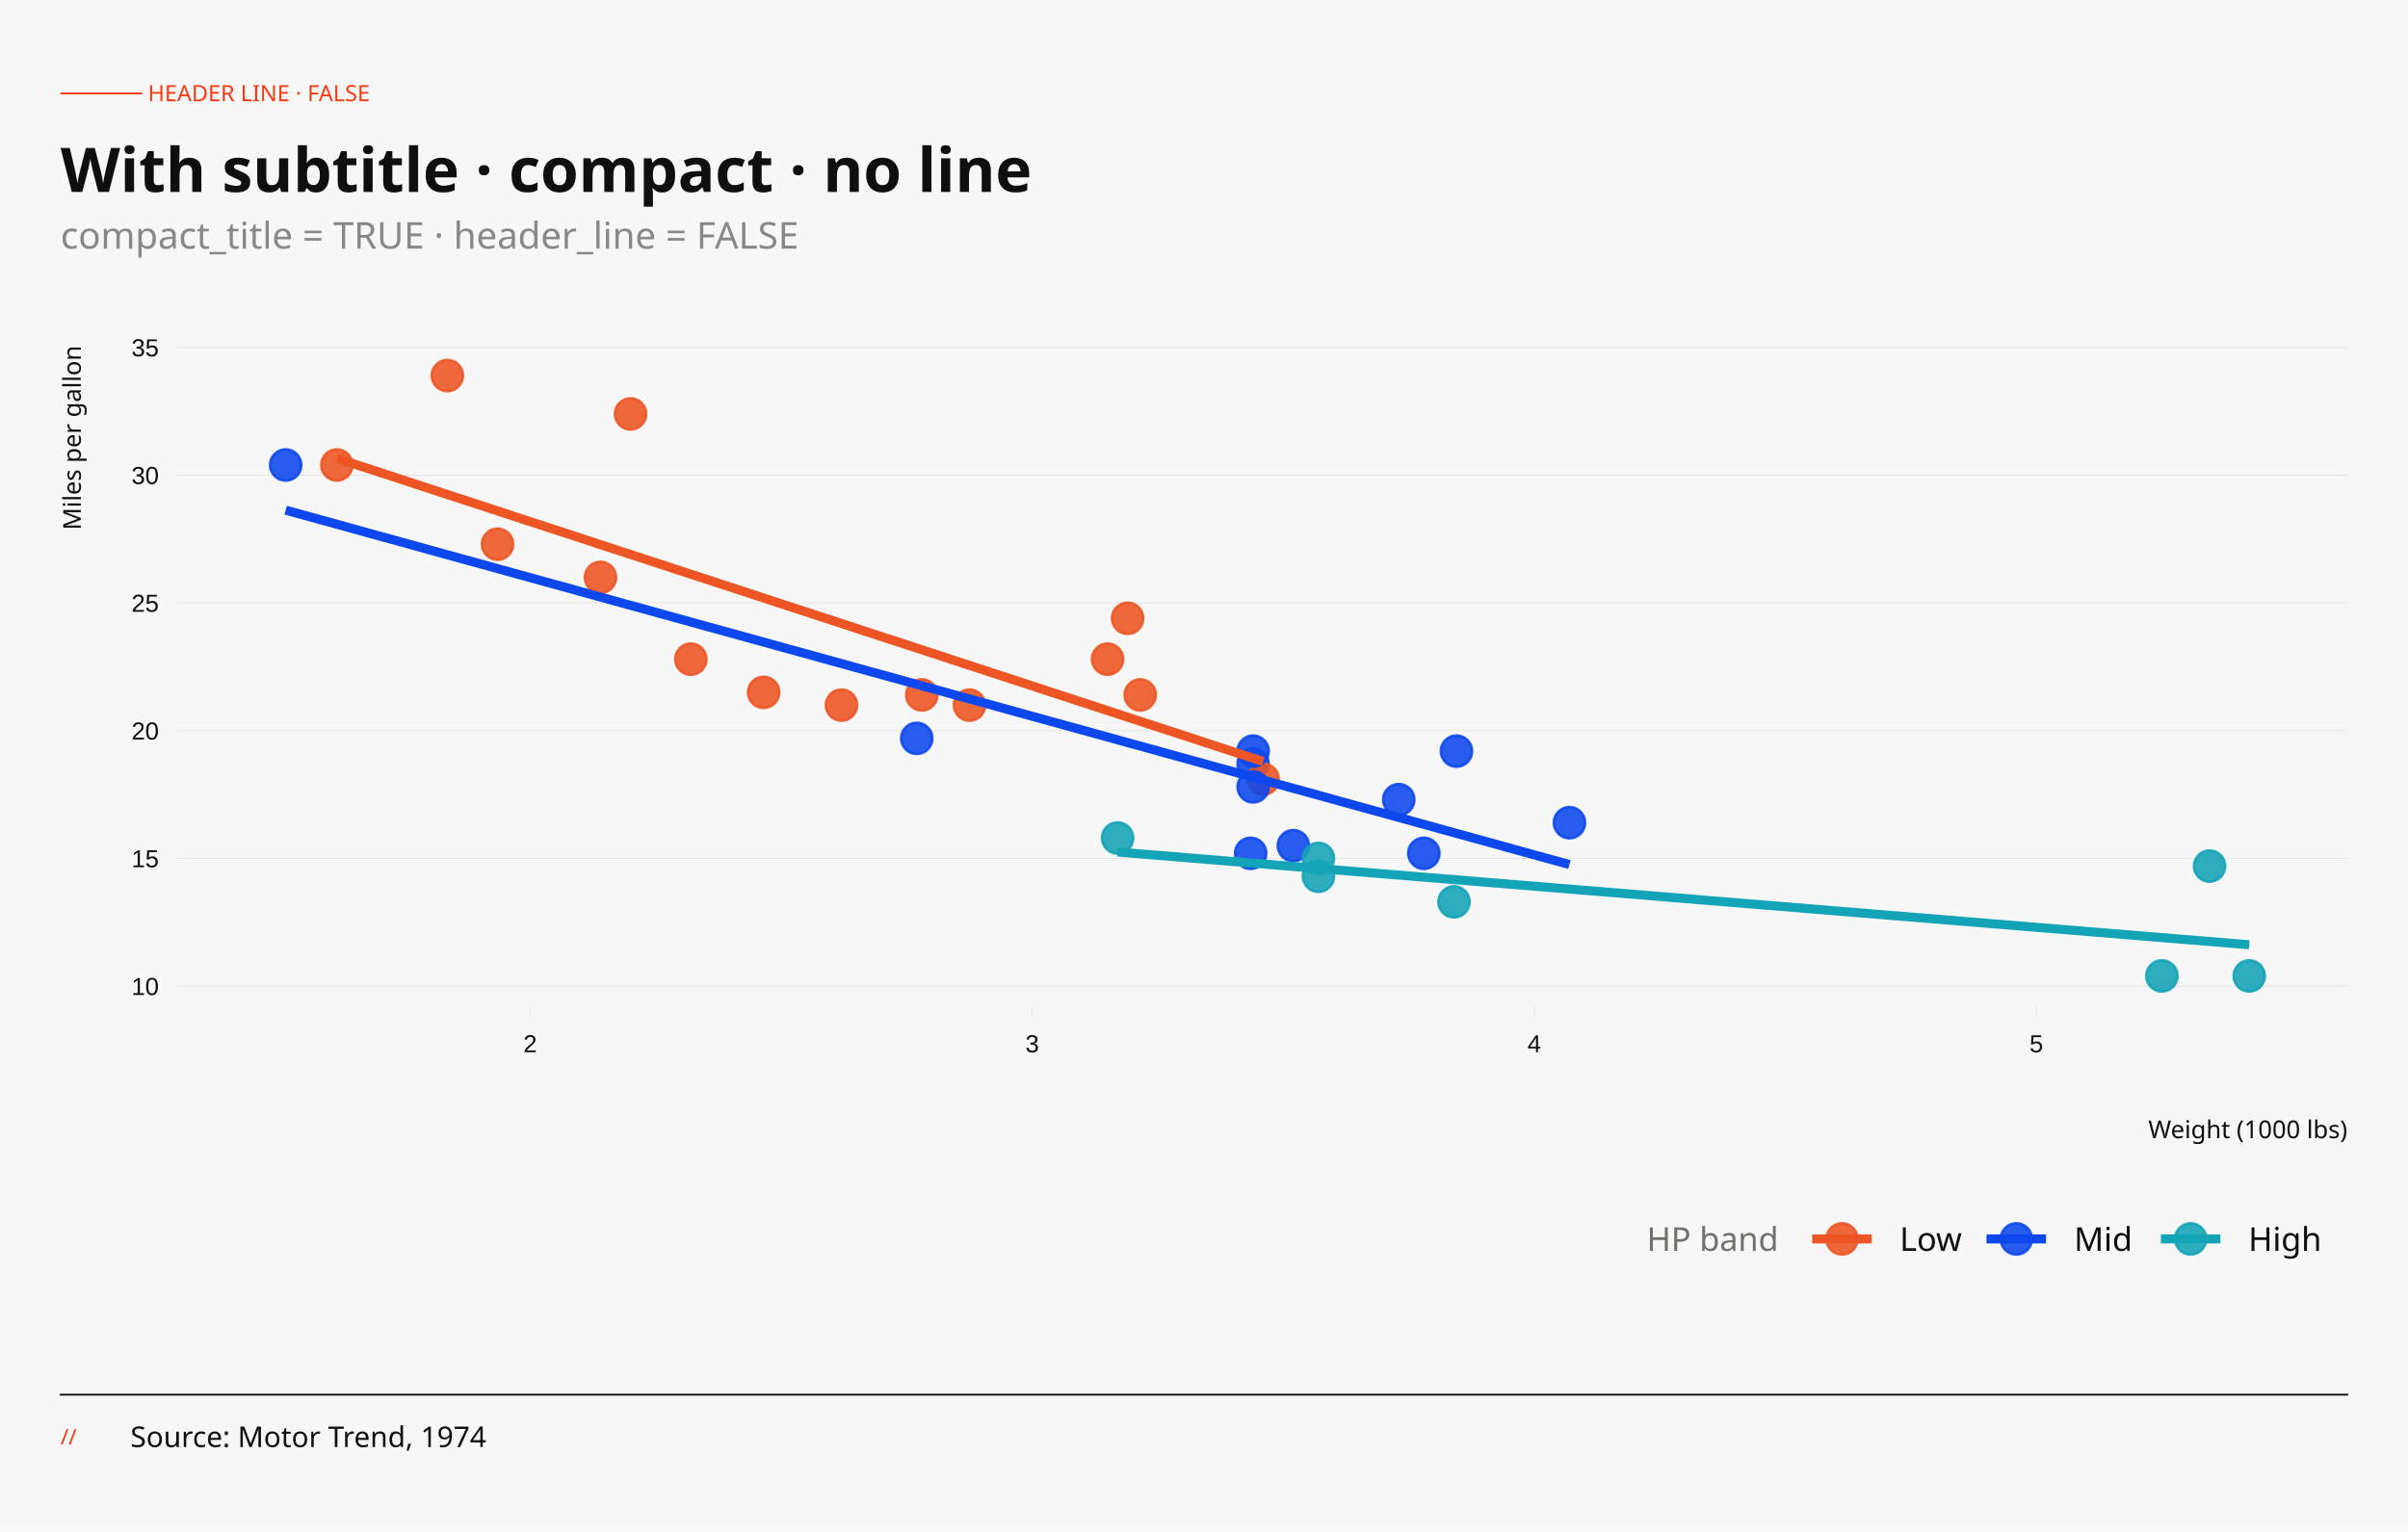
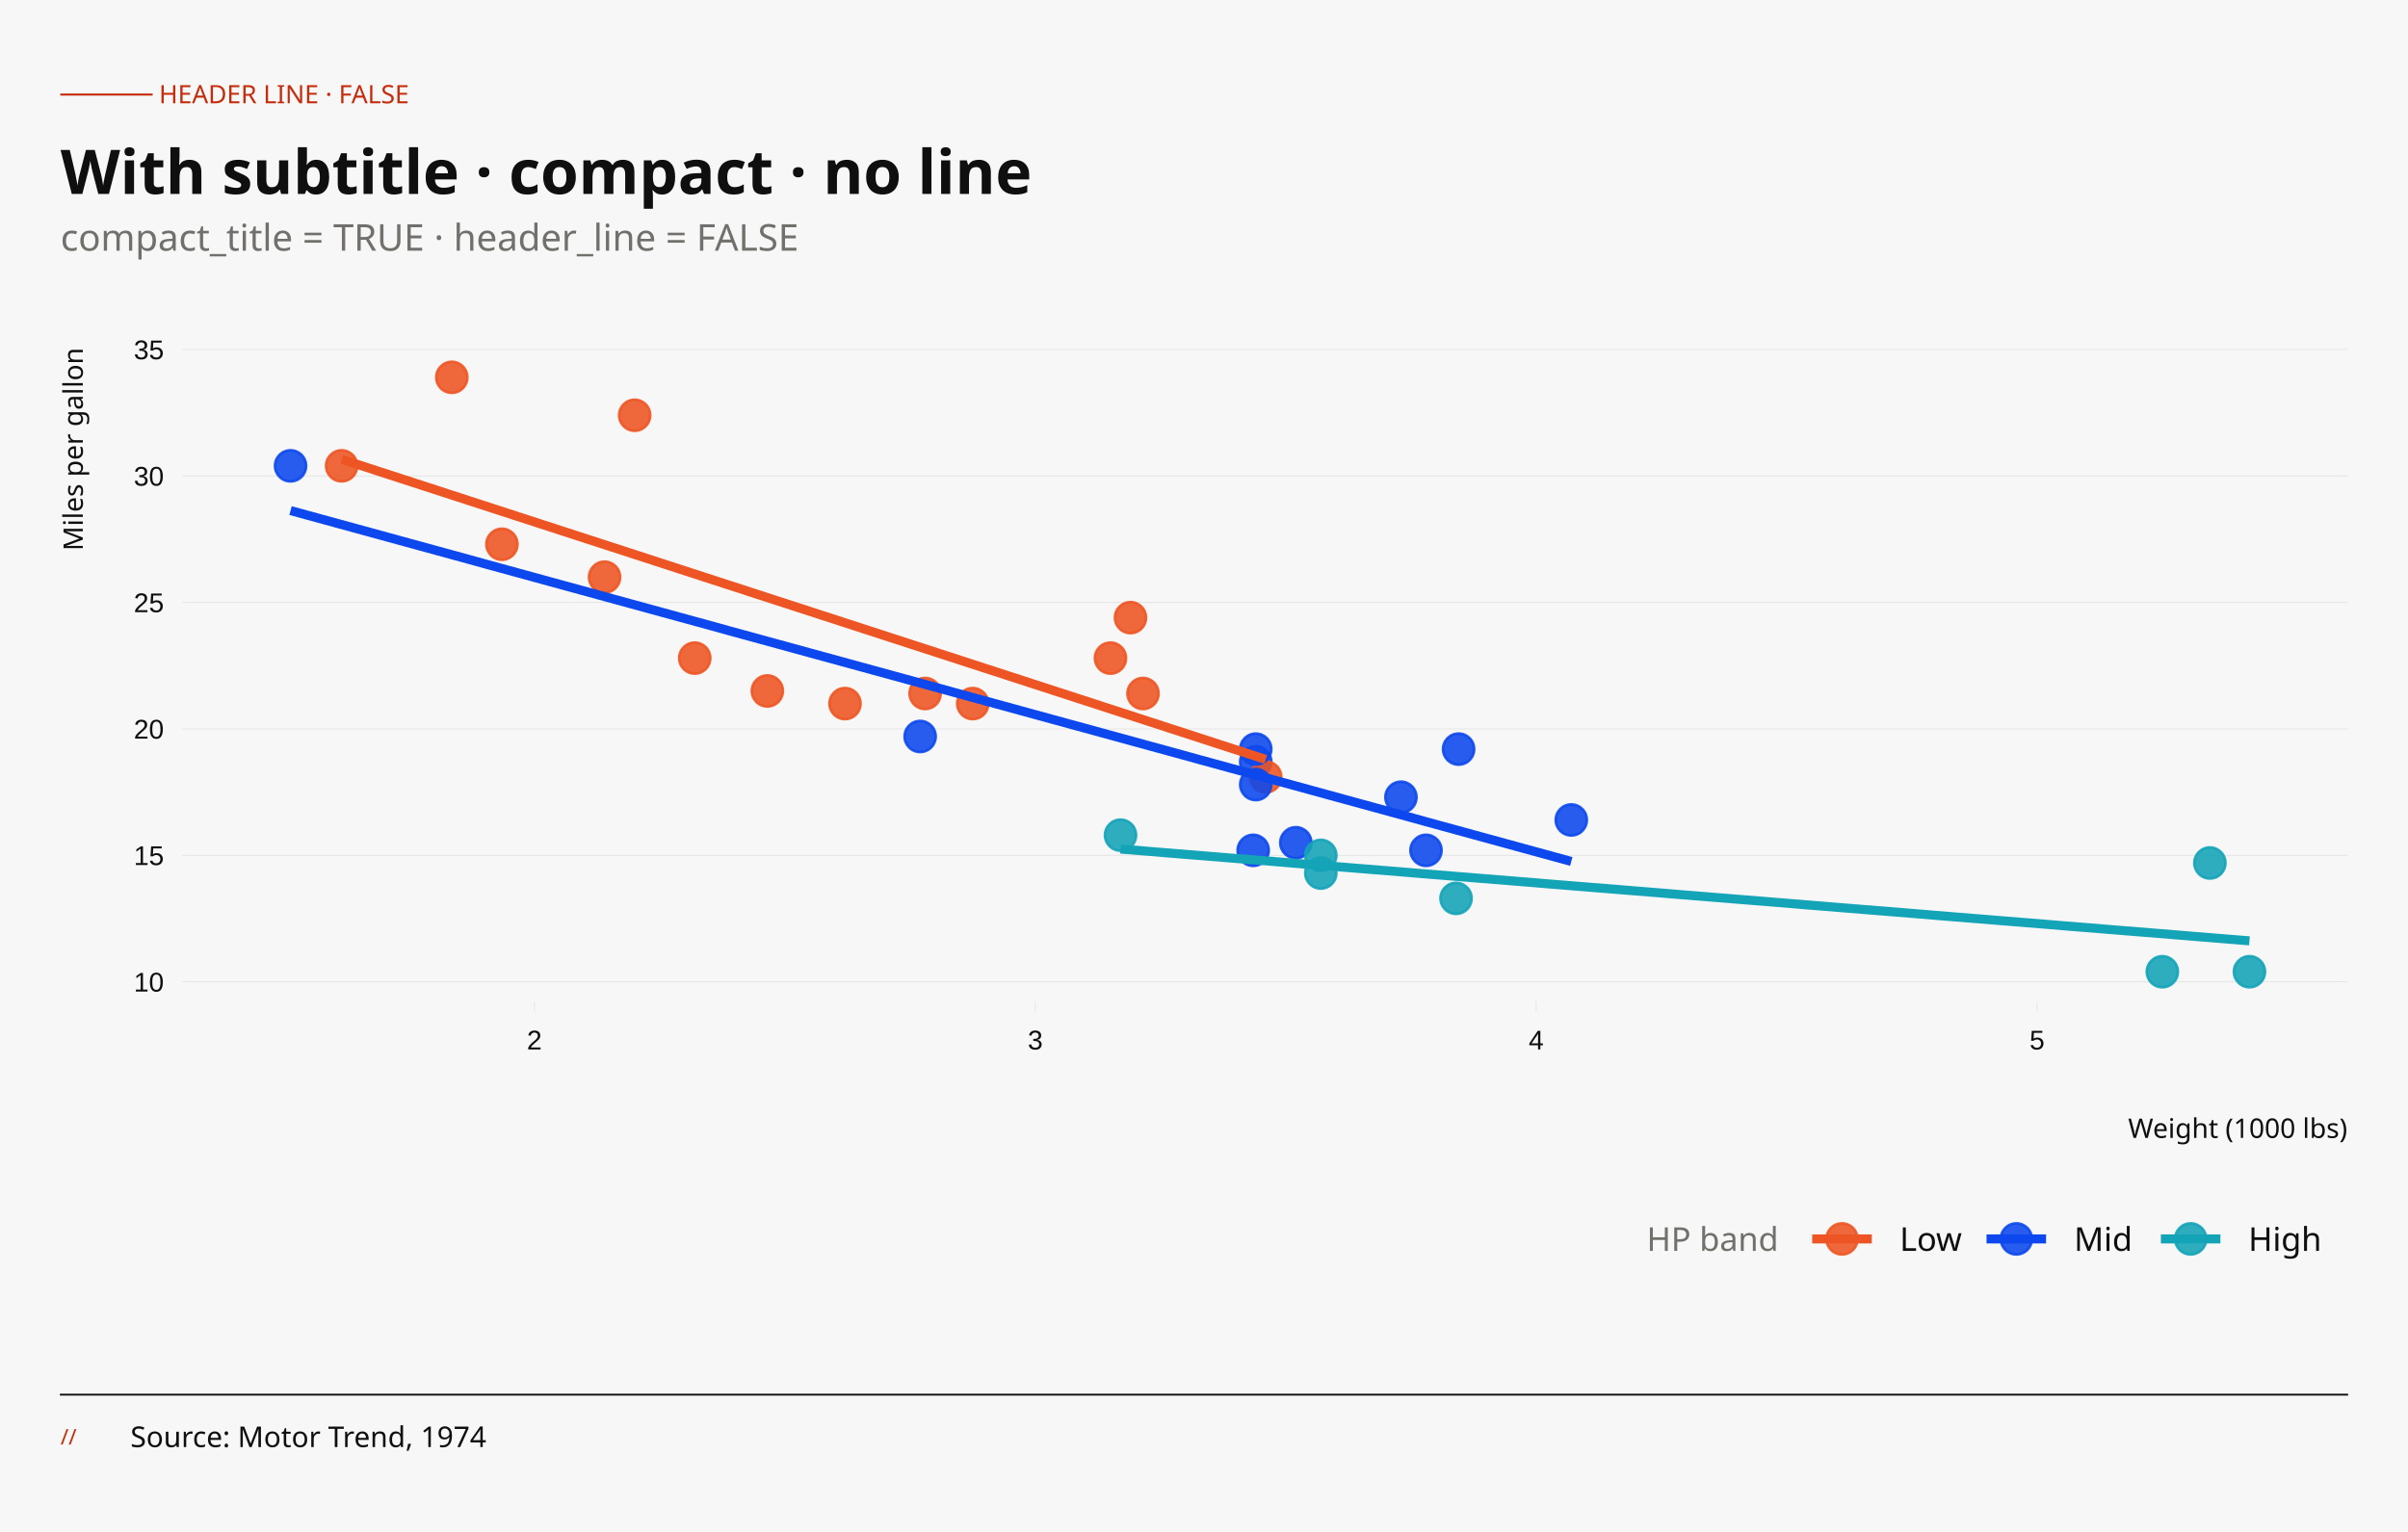
<svg xmlns="http://www.w3.org/2000/svg" width="396.00pt" height="252.00pt" viewBox="0 0 396.00 252.00">
  <g class="svglite">
    <defs>
      <style type="text/css">
    .svglite line, .svglite polyline, .svglite polygon, .svglite path, .svglite rect, .svglite circle {
      fill: none;
      stroke: #000000;
      stroke-linecap: round;
      stroke-linejoin: round;
      stroke-miterlimit: 10.00;
    }
    .svglite text {
      white-space: pre;
    }
    .svglite g.glyphgroup path {
      fill: inherit;
      stroke: none;
    }
  </style>
    </defs>
    <rect width="100%" height="100%" style="stroke: none; fill: none;" />
    <defs>
      <clipPath id="cpMC4wMHwzOTYuMDB8MC4wMHwyNTIuMDA=">
        <rect x="0.00" y="0.00" width="396.00" height="252.00" />
      </clipPath>
    </defs>
    <g clip-path="url(#cpMC4wMHwzOTYuMDB8MC4wMHwyNTIuMDA=)">
      <rect x="-0" y="0.00" width="396.00" height="252.00" style="stroke-width: 0.65; stroke: none; fill: #F7F7F7;" />
    </g>
    <defs>
-       <clipPath id="cpMzAuODN8Mzg2LjA0fDU2Ljg0fDE2NS40OA==">
-         <rect x="30.83" y="56.84" width="355.20" height="108.64" />
+       <clipPath id="cpMzEuNjd8Mzg2LjA0fDU3LjE4fDE2NC43NA==">
+         <rect x="31.67" y="57.18" width="354.37" height="107.56" />
      </clipPath>
    </defs>
-     <g clip-path="url(#cpMzAuODN8Mzg2LjA0fDU2Ljg0fDE2NS40OA==)">
-       <rect x="30.83" y="56.84" width="355.20" height="108.64" style="stroke-width: 0.65; stroke: none; fill: #F7F7F7;" />
-       <polyline points="30.83,162.22 386.04,162.22 " style="stroke-width: 0.15; stroke: #E4E4E4; stroke-linecap: butt;" />
-       <polyline points="30.83,141.21 386.04,141.21 " style="stroke-width: 0.15; stroke: #E4E4E4; stroke-linecap: butt;" />
-       <polyline points="30.83,120.20 386.04,120.20 " style="stroke-width: 0.15; stroke: #E4E4E4; stroke-linecap: butt;" />
-       <polyline points="30.83,99.18 386.04,99.18 " style="stroke-width: 0.15; stroke: #E4E4E4; stroke-linecap: butt;" />
-       <polyline points="30.83,78.17 386.04,78.17 " style="stroke-width: 0.15; stroke: #E4E4E4; stroke-linecap: butt;" />
-       <polyline points="30.83,57.16 386.04,57.16 " style="stroke-width: 0.15; stroke: #E4E4E4; stroke-linecap: butt;" />
-       <circle cx="138.38" cy="115.99" r="2.56" style="stroke-width: 0.43; stroke: #EE5524; stroke-opacity: 0.88; fill: #EE5524; fill-opacity: 0.88;" />
-       <circle cx="159.43" cy="115.99" r="2.56" style="stroke-width: 0.43; stroke: #EE5524; stroke-opacity: 0.88; fill: #EE5524; fill-opacity: 0.88;" />
-       <circle cx="113.61" cy="108.43" r="2.56" style="stroke-width: 0.43; stroke: #EE5524; stroke-opacity: 0.88; fill: #EE5524; fill-opacity: 0.88;" />
-       <circle cx="187.51" cy="114.31" r="2.56" style="stroke-width: 0.43; stroke: #EE5524; stroke-opacity: 0.88; fill: #EE5524; fill-opacity: 0.88;" />
-       <circle cx="206.08" cy="125.66" r="2.56" style="stroke-width: 0.43; stroke: #0C48ED; stroke-opacity: 0.88; fill: #0C48ED; fill-opacity: 0.88;" />
-       <circle cx="207.73" cy="128.18" r="2.56" style="stroke-width: 0.43; stroke: #EE5524; stroke-opacity: 0.88; fill: #EE5524; fill-opacity: 0.88;" />
-       <circle cx="216.82" cy="144.15" r="2.56" style="stroke-width: 0.43; stroke: #14A4B8; stroke-opacity: 0.88; fill: #14A4B8; fill-opacity: 0.88;" />
-       <circle cx="185.44" cy="101.71" r="2.56" style="stroke-width: 0.43; stroke: #EE5524; stroke-opacity: 0.88; fill: #EE5524; fill-opacity: 0.88;" />
-       <circle cx="182.14" cy="108.43" r="2.56" style="stroke-width: 0.43; stroke: #EE5524; stroke-opacity: 0.88; fill: #EE5524; fill-opacity: 0.88;" />
-       <circle cx="206.08" cy="123.56" r="2.56" style="stroke-width: 0.43; stroke: #0C48ED; stroke-opacity: 0.88; fill: #0C48ED; fill-opacity: 0.88;" />
-       <circle cx="206.08" cy="129.44" r="2.56" style="stroke-width: 0.43; stroke: #0C48ED; stroke-opacity: 0.88; fill: #0C48ED; fill-opacity: 0.88;" />
-       <circle cx="258.10" cy="135.33" r="2.56" style="stroke-width: 0.43; stroke: #0C48ED; stroke-opacity: 0.88; fill: #0C48ED; fill-opacity: 0.88;" />
-       <circle cx="230.03" cy="131.54" r="2.56" style="stroke-width: 0.43; stroke: #0C48ED; stroke-opacity: 0.88; fill: #0C48ED; fill-opacity: 0.88;" />
-       <circle cx="234.15" cy="140.37" r="2.56" style="stroke-width: 0.43; stroke: #0C48ED; stroke-opacity: 0.88; fill: #0C48ED; fill-opacity: 0.88;" />
-       <circle cx="355.53" cy="160.54" r="2.56" style="stroke-width: 0.43; stroke: #14A4B8; stroke-opacity: 0.88; fill: #14A4B8; fill-opacity: 0.88;" />
-       <circle cx="369.89" cy="160.54" r="2.56" style="stroke-width: 0.43; stroke: #14A4B8; stroke-opacity: 0.88; fill: #14A4B8; fill-opacity: 0.88;" />
-       <circle cx="363.37" cy="142.47" r="2.56" style="stroke-width: 0.43; stroke: #14A4B8; stroke-opacity: 0.88; fill: #14A4B8; fill-opacity: 0.88;" />
-       <circle cx="103.70" cy="68.09" r="2.56" style="stroke-width: 0.43; stroke: #EE5524; stroke-opacity: 0.88; fill: #EE5524; fill-opacity: 0.88;" />
-       <circle cx="55.40" cy="76.49" r="2.56" style="stroke-width: 0.43; stroke: #EE5524; stroke-opacity: 0.88; fill: #EE5524; fill-opacity: 0.88;" />
-       <circle cx="73.57" cy="61.78" r="2.56" style="stroke-width: 0.43; stroke: #EE5524; stroke-opacity: 0.88; fill: #EE5524; fill-opacity: 0.88;" />
-       <circle cx="125.58" cy="113.89" r="2.56" style="stroke-width: 0.43; stroke: #EE5524; stroke-opacity: 0.88; fill: #EE5524; fill-opacity: 0.88;" />
-       <circle cx="212.69" cy="139.11" r="2.56" style="stroke-width: 0.43; stroke: #0C48ED; stroke-opacity: 0.88; fill: #0C48ED; fill-opacity: 0.88;" />
-       <circle cx="205.67" cy="140.37" r="2.56" style="stroke-width: 0.43; stroke: #0C48ED; stroke-opacity: 0.88; fill: #0C48ED; fill-opacity: 0.88;" />
-       <circle cx="239.11" cy="148.35" r="2.56" style="stroke-width: 0.43; stroke: #14A4B8; stroke-opacity: 0.88; fill: #14A4B8; fill-opacity: 0.88;" />
-       <circle cx="239.52" cy="123.56" r="2.56" style="stroke-width: 0.43; stroke: #0C48ED; stroke-opacity: 0.88; fill: #0C48ED; fill-opacity: 0.88;" />
-       <circle cx="81.82" cy="89.52" r="2.56" style="stroke-width: 0.43; stroke: #EE5524; stroke-opacity: 0.88; fill: #EE5524; fill-opacity: 0.88;" />
-       <circle cx="98.75" cy="94.98" r="2.56" style="stroke-width: 0.43; stroke: #EE5524; stroke-opacity: 0.88; fill: #EE5524; fill-opacity: 0.88;" />
-       <circle cx="46.98" cy="76.49" r="2.56" style="stroke-width: 0.43; stroke: #0C48ED; stroke-opacity: 0.88; fill: #0C48ED; fill-opacity: 0.88;" />
-       <circle cx="183.79" cy="137.85" r="2.56" style="stroke-width: 0.43; stroke: #14A4B8; stroke-opacity: 0.88; fill: #14A4B8; fill-opacity: 0.88;" />
-       <circle cx="150.76" cy="121.46" r="2.56" style="stroke-width: 0.43; stroke: #0C48ED; stroke-opacity: 0.88; fill: #0C48ED; fill-opacity: 0.88;" />
-       <circle cx="216.82" cy="141.21" r="2.56" style="stroke-width: 0.43; stroke: #14A4B8; stroke-opacity: 0.88; fill: #14A4B8; fill-opacity: 0.88;" />
-       <circle cx="151.59" cy="114.31" r="2.56" style="stroke-width: 0.43; stroke: #EE5524; stroke-opacity: 0.88; fill: #EE5524; fill-opacity: 0.88;" />
-       <polyline points="55.40,75.40 57.33,76.03 59.26,76.66 61.19,77.29 63.11,77.92 65.04,78.55 66.97,79.18 68.90,79.82 70.83,80.45 72.76,81.08 74.68,81.71 76.61,82.34 78.54,82.97 80.47,83.60 82.40,84.24 84.32,84.87 86.25,85.50 88.18,86.13 90.11,86.76 92.04,87.39 93.97,88.02 95.89,88.65 97.82,89.29 99.75,89.92 101.68,90.55 103.61,91.18 105.54,91.81 107.46,92.44 109.39,93.07 111.32,93.71 113.25,94.34 115.18,94.97 117.11,95.60 119.03,96.23 120.96,96.86 122.89,97.49 124.82,98.12 126.75,98.76 128.67,99.39 130.60,100.02 132.53,100.65 134.46,101.28 136.39,101.91 138.32,102.54 140.24,103.17 142.17,103.81 144.10,104.44 146.03,105.07 147.96,105.70 149.89,106.33 151.81,106.96 153.74,107.59 155.67,108.23 157.60,108.86 159.53,109.49 161.46,110.12 163.38,110.75 165.31,111.38 167.24,112.01 169.17,112.64 171.10,113.28 173.02,113.91 174.95,114.54 176.88,115.17 178.81,115.80 180.74,116.43 182.67,117.06 184.59,117.70 186.52,118.33 188.45,118.96 190.38,119.59 192.31,120.22 194.24,120.85 196.16,121.48 198.09,122.11 200.02,122.75 201.95,123.38 203.88,124.01 205.81,124.64 207.73,125.27 " style="stroke-width: 1.49; stroke: #EE5524; stroke-linecap: butt;" />
-       <polyline points="46.98,83.92 49.65,84.66 52.32,85.39 55.00,86.13 57.67,86.87 60.34,87.61 63.01,88.35 65.69,89.08 68.36,89.82 71.03,90.56 73.70,91.30 76.38,92.04 79.05,92.77 81.72,93.51 84.39,94.25 87.07,94.99 89.74,95.73 92.41,96.46 95.08,97.20 97.75,97.94 100.43,98.68 103.10,99.42 105.77,100.15 108.44,100.89 111.12,101.63 113.79,102.37 116.46,103.11 119.13,103.84 121.81,104.58 124.48,105.32 127.15,106.06 129.82,106.80 132.50,107.53 135.17,108.27 137.84,109.01 140.51,109.75 143.19,110.49 145.86,111.22 148.53,111.96 151.20,112.70 153.88,113.44 156.55,114.18 159.22,114.91 161.89,115.65 164.56,116.39 167.24,117.13 169.91,117.87 172.58,118.60 175.25,119.34 177.93,120.08 180.60,120.82 183.27,121.56 185.94,122.30 188.62,123.03 191.29,123.77 193.96,124.51 196.63,125.25 199.31,125.99 201.98,126.72 204.65,127.46 207.32,128.20 210.00,128.94 212.67,129.68 215.34,130.41 218.01,131.15 220.68,131.89 223.36,132.63 226.03,133.37 228.70,134.10 231.37,134.84 234.05,135.58 236.72,136.32 239.39,137.06 242.06,137.79 244.74,138.53 247.41,139.27 250.08,140.01 252.75,140.75 255.43,141.48 258.10,142.22 " style="stroke-width: 1.49; stroke: #0C48ED; stroke-linecap: butt;" />
-       <polyline points="183.79,140.16 186.15,140.35 188.50,140.55 190.86,140.74 193.21,140.93 195.57,141.13 197.92,141.32 200.28,141.51 202.64,141.71 204.99,141.90 207.35,142.09 209.70,142.29 212.06,142.48 214.41,142.67 216.77,142.86 219.13,143.06 221.48,143.25 223.84,143.44 226.19,143.64 228.55,143.83 230.90,144.02 233.26,144.22 235.62,144.41 237.97,144.60 240.33,144.79 242.68,144.99 245.04,145.18 247.39,145.37 249.75,145.57 252.11,145.76 254.46,145.95 256.82,146.15 259.17,146.34 261.53,146.53 263.88,146.72 266.24,146.92 268.60,147.11 270.95,147.30 273.31,147.50 275.66,147.69 278.02,147.88 280.37,148.08 282.73,148.27 285.09,148.46 287.44,148.66 289.80,148.85 292.15,149.04 294.51,149.23 296.86,149.43 299.22,149.62 301.58,149.81 303.93,150.01 306.29,150.20 308.64,150.39 311.00,150.59 313.35,150.78 315.71,150.97 318.07,151.16 320.42,151.36 322.78,151.55 325.13,151.74 327.49,151.94 329.84,152.13 332.20,152.32 334.56,152.52 336.91,152.71 339.27,152.90 341.62,153.09 343.98,153.29 346.33,153.48 348.69,153.67 351.05,153.87 353.40,154.06 355.76,154.25 358.11,154.45 360.47,154.64 362.82,154.83 365.18,155.02 367.54,155.22 369.89,155.41 " style="stroke-width: 1.49; stroke: #14A4B8; stroke-linecap: butt;" />
+     <g clip-path="url(#cpMzEuNjd8Mzg2LjA0fDU3LjE4fDE2NC43NA==)">
+       <rect x="31.67" y="57.18" width="354.37" height="107.56" style="stroke-width: 0.65; stroke: none; fill: #F7F7F7;" />
+       <polyline points="31.67,161.51 386.04,161.51 " style="stroke-width: 0.15; stroke: #E4E4E4; stroke-linecap: butt;" />
+       <polyline points="31.67,140.71 386.04,140.71 " style="stroke-width: 0.15; stroke: #E4E4E4; stroke-linecap: butt;" />
+       <polyline points="31.67,119.91 386.04,119.91 " style="stroke-width: 0.15; stroke: #E4E4E4; stroke-linecap: butt;" />
+       <polyline points="31.67,99.10 386.04,99.10 " style="stroke-width: 0.15; stroke: #E4E4E4; stroke-linecap: butt;" />
+       <polyline points="31.67,78.30 386.04,78.30 " style="stroke-width: 0.15; stroke: #E4E4E4; stroke-linecap: butt;" />
+       <polyline points="31.67,57.49 386.04,57.49 " style="stroke-width: 0.15; stroke: #E4E4E4; stroke-linecap: butt;" />
+       <circle cx="138.96" cy="115.74" r="2.56" style="stroke-width: 0.43; stroke: #EE5524; stroke-opacity: 0.88; fill: #EE5524; fill-opacity: 0.88;" />
+       <circle cx="159.97" cy="115.74" r="2.56" style="stroke-width: 0.43; stroke: #EE5524; stroke-opacity: 0.88; fill: #EE5524; fill-opacity: 0.88;" />
+       <circle cx="114.25" cy="108.26" r="2.56" style="stroke-width: 0.43; stroke: #EE5524; stroke-opacity: 0.88; fill: #EE5524; fill-opacity: 0.88;" />
+       <circle cx="187.97" cy="114.08" r="2.56" style="stroke-width: 0.43; stroke: #EE5524; stroke-opacity: 0.88; fill: #EE5524; fill-opacity: 0.88;" />
+       <circle cx="206.51" cy="125.31" r="2.56" style="stroke-width: 0.43; stroke: #0C48ED; stroke-opacity: 0.88; fill: #0C48ED; fill-opacity: 0.88;" />
+       <circle cx="208.15" cy="127.81" r="2.56" style="stroke-width: 0.43; stroke: #EE5524; stroke-opacity: 0.88; fill: #EE5524; fill-opacity: 0.88;" />
+       <circle cx="217.21" cy="143.62" r="2.56" style="stroke-width: 0.43; stroke: #14A4B8; stroke-opacity: 0.88; fill: #14A4B8; fill-opacity: 0.88;" />
+       <circle cx="185.91" cy="101.60" r="2.56" style="stroke-width: 0.43; stroke: #EE5524; stroke-opacity: 0.88; fill: #EE5524; fill-opacity: 0.88;" />
+       <circle cx="182.62" cy="108.26" r="2.56" style="stroke-width: 0.43; stroke: #EE5524; stroke-opacity: 0.88; fill: #EE5524; fill-opacity: 0.88;" />
+       <circle cx="206.51" cy="123.23" r="2.56" style="stroke-width: 0.43; stroke: #0C48ED; stroke-opacity: 0.88; fill: #0C48ED; fill-opacity: 0.88;" />
+       <circle cx="206.51" cy="129.06" r="2.56" style="stroke-width: 0.43; stroke: #0C48ED; stroke-opacity: 0.88; fill: #0C48ED; fill-opacity: 0.88;" />
+       <circle cx="258.40" cy="134.88" r="2.56" style="stroke-width: 0.43; stroke: #0C48ED; stroke-opacity: 0.88; fill: #0C48ED; fill-opacity: 0.88;" />
+       <circle cx="230.39" cy="131.14" r="2.56" style="stroke-width: 0.43; stroke: #0C48ED; stroke-opacity: 0.88; fill: #0C48ED; fill-opacity: 0.88;" />
+       <circle cx="234.51" cy="139.88" r="2.56" style="stroke-width: 0.43; stroke: #0C48ED; stroke-opacity: 0.88; fill: #0C48ED; fill-opacity: 0.88;" />
+       <circle cx="355.60" cy="159.85" r="2.56" style="stroke-width: 0.43; stroke: #14A4B8; stroke-opacity: 0.88; fill: #14A4B8; fill-opacity: 0.88;" />
+       <circle cx="369.93" cy="159.85" r="2.56" style="stroke-width: 0.43; stroke: #14A4B8; stroke-opacity: 0.88; fill: #14A4B8; fill-opacity: 0.88;" />
+       <circle cx="363.42" cy="141.96" r="2.56" style="stroke-width: 0.43; stroke: #14A4B8; stroke-opacity: 0.88; fill: #14A4B8; fill-opacity: 0.88;" />
+       <circle cx="104.37" cy="68.31" r="2.56" style="stroke-width: 0.43; stroke: #EE5524; stroke-opacity: 0.88; fill: #EE5524; fill-opacity: 0.88;" />
+       <circle cx="56.18" cy="76.63" r="2.56" style="stroke-width: 0.43; stroke: #EE5524; stroke-opacity: 0.88; fill: #EE5524; fill-opacity: 0.88;" />
+       <circle cx="74.30" cy="62.07" r="2.56" style="stroke-width: 0.43; stroke: #EE5524; stroke-opacity: 0.88; fill: #EE5524; fill-opacity: 0.88;" />
+       <circle cx="126.19" cy="113.66" r="2.56" style="stroke-width: 0.43; stroke: #EE5524; stroke-opacity: 0.88; fill: #EE5524; fill-opacity: 0.88;" />
+       <circle cx="213.10" cy="138.63" r="2.56" style="stroke-width: 0.43; stroke: #0C48ED; stroke-opacity: 0.88; fill: #0C48ED; fill-opacity: 0.88;" />
+       <circle cx="206.09" cy="139.88" r="2.56" style="stroke-width: 0.43; stroke: #0C48ED; stroke-opacity: 0.88; fill: #0C48ED; fill-opacity: 0.88;" />
+       <circle cx="239.45" cy="147.78" r="2.56" style="stroke-width: 0.43; stroke: #14A4B8; stroke-opacity: 0.88; fill: #14A4B8; fill-opacity: 0.88;" />
+       <circle cx="239.87" cy="123.23" r="2.56" style="stroke-width: 0.43; stroke: #0C48ED; stroke-opacity: 0.88; fill: #0C48ED; fill-opacity: 0.88;" />
+       <circle cx="82.54" cy="89.53" r="2.56" style="stroke-width: 0.43; stroke: #EE5524; stroke-opacity: 0.88; fill: #EE5524; fill-opacity: 0.88;" />
+       <circle cx="99.42" cy="94.94" r="2.56" style="stroke-width: 0.43; stroke: #EE5524; stroke-opacity: 0.88; fill: #EE5524; fill-opacity: 0.88;" />
+       <circle cx="47.78" cy="76.63" r="2.56" style="stroke-width: 0.43; stroke: #0C48ED; stroke-opacity: 0.88; fill: #0C48ED; fill-opacity: 0.88;" />
+       <circle cx="184.27" cy="137.38" r="2.56" style="stroke-width: 0.43; stroke: #14A4B8; stroke-opacity: 0.88; fill: #14A4B8; fill-opacity: 0.88;" />
+       <circle cx="151.32" cy="121.15" r="2.56" style="stroke-width: 0.43; stroke: #0C48ED; stroke-opacity: 0.88; fill: #0C48ED; fill-opacity: 0.88;" />
+       <circle cx="217.21" cy="140.71" r="2.56" style="stroke-width: 0.43; stroke: #14A4B8; stroke-opacity: 0.88; fill: #14A4B8; fill-opacity: 0.88;" />
+       <circle cx="152.14" cy="114.08" r="2.56" style="stroke-width: 0.43; stroke: #EE5524; stroke-opacity: 0.88; fill: #EE5524; fill-opacity: 0.88;" />
+       <polyline points="56.18,75.55 58.10,76.18 60.03,76.80 61.95,77.43 63.87,78.05 65.80,78.68 67.72,79.30 69.65,79.93 71.57,80.55 73.49,81.18 75.42,81.80 77.34,82.43 79.26,83.05 81.19,83.68 83.11,84.30 85.03,84.93 86.96,85.55 88.88,86.18 90.81,86.80 92.73,87.43 94.65,88.05 96.58,88.68 98.50,89.30 100.42,89.93 102.35,90.55 104.27,91.18 106.20,91.80 108.12,92.43 110.04,93.05 111.97,93.68 113.89,94.30 115.81,94.93 117.74,95.55 119.66,96.18 121.59,96.80 123.51,97.43 125.43,98.05 127.36,98.68 129.28,99.30 131.20,99.93 133.13,100.55 135.05,101.18 136.98,101.80 138.90,102.43 140.82,103.05 142.75,103.68 144.67,104.30 146.59,104.93 148.52,105.55 150.44,106.18 152.37,106.80 154.29,107.43 156.21,108.05 158.14,108.68 160.06,109.30 161.98,109.93 163.91,110.55 165.83,111.18 167.76,111.80 169.68,112.43 171.60,113.05 173.53,113.68 175.45,114.30 177.37,114.93 179.30,115.55 181.22,116.18 183.14,116.80 185.07,117.43 186.99,118.05 188.92,118.68 190.84,119.30 192.76,119.93 194.69,120.55 196.61,121.18 198.53,121.80 200.46,122.43 202.38,123.05 204.31,123.68 206.23,124.30 208.15,124.93 " style="stroke-width: 1.49; stroke: #EE5524; stroke-linecap: butt;" />
+       <polyline points="47.78,83.99 50.44,84.72 53.11,85.45 55.78,86.18 58.44,86.91 61.11,87.64 63.77,88.37 66.44,89.10 69.11,89.83 71.77,90.56 74.44,91.29 77.10,92.02 79.77,92.76 82.44,93.49 85.10,94.22 87.77,94.95 90.43,95.68 93.10,96.41 95.77,97.14 98.43,97.87 101.10,98.60 103.77,99.33 106.43,100.06 109.10,100.79 111.76,101.52 114.43,102.25 117.10,102.98 119.76,103.72 122.43,104.45 125.09,105.18 127.76,105.91 130.43,106.64 133.09,107.37 135.76,108.10 138.42,108.83 141.09,109.56 143.76,110.29 146.42,111.02 149.09,111.75 151.76,112.48 154.42,113.21 157.09,113.95 159.75,114.68 162.42,115.41 165.09,116.14 167.75,116.87 170.42,117.60 173.08,118.33 175.75,119.06 178.42,119.79 181.08,120.52 183.75,121.25 186.41,121.98 189.08,122.71 191.75,123.44 194.41,124.17 197.08,124.91 199.75,125.64 202.41,126.37 205.08,127.10 207.74,127.83 210.41,128.56 213.08,129.29 215.74,130.02 218.41,130.75 221.07,131.48 223.74,132.21 226.41,132.94 229.07,133.67 231.74,134.40 234.40,135.14 237.07,135.87 239.74,136.60 242.40,137.33 245.07,138.06 247.74,138.79 250.40,139.52 253.07,140.25 255.73,140.98 258.40,141.71 " style="stroke-width: 1.49; stroke: #0C48ED; stroke-linecap: butt;" />
+       <polyline points="184.27,139.67 186.62,139.86 188.97,140.05 191.32,140.25 193.67,140.44 196.02,140.63 198.37,140.82 200.72,141.01 203.07,141.20 205.42,141.39 207.77,141.58 210.12,141.77 212.47,141.97 214.82,142.16 217.17,142.35 219.52,142.54 221.87,142.73 224.22,142.92 226.57,143.11 228.92,143.30 231.27,143.49 233.62,143.69 235.97,143.88 238.32,144.07 240.67,144.26 243.02,144.45 245.37,144.64 247.72,144.83 250.07,145.02 252.42,145.21 254.77,145.41 257.12,145.60 259.47,145.79 261.82,145.98 264.17,146.17 266.52,146.36 268.87,146.55 271.22,146.74 273.57,146.93 275.92,147.13 278.27,147.32 280.62,147.51 282.97,147.70 285.32,147.89 287.67,148.08 290.02,148.27 292.37,148.46 294.72,148.65 297.07,148.85 299.42,149.04 301.77,149.23 304.12,149.42 306.47,149.61 308.83,149.80 311.18,149.99 313.53,150.18 315.88,150.37 318.23,150.57 320.58,150.76 322.93,150.95 325.28,151.14 327.63,151.33 329.98,151.52 332.33,151.71 334.68,151.90 337.03,152.09 339.38,152.29 341.73,152.48 344.08,152.67 346.43,152.86 348.78,153.05 351.13,153.24 353.48,153.43 355.83,153.62 358.18,153.81 360.53,154.01 362.88,154.20 365.23,154.39 367.58,154.58 369.93,154.77 " style="stroke-width: 1.49; stroke: #14A4B8; stroke-linecap: butt;" />
    </g>
    <g clip-path="url(#cpMC4wMHwzOTYuMDB8MC4wMHwyNTIuMDA=)">
-       <text x="26.13" y="163.67" text-anchor="end" style="font-size: 4.05px;fill: #0F0F0F; font-family: &quot;Arial&quot;;" textLength="4.50px" lengthAdjust="spacingAndGlyphs">10</text>
-       <text x="26.13" y="142.66" text-anchor="end" style="font-size: 4.05px;fill: #0F0F0F; font-family: &quot;Arial&quot;;" textLength="4.50px" lengthAdjust="spacingAndGlyphs">15</text>
-       <text x="26.13" y="121.65" text-anchor="end" style="font-size: 4.05px;fill: #0F0F0F; font-family: &quot;Arial&quot;;" textLength="4.50px" lengthAdjust="spacingAndGlyphs">20</text>
-       <text x="26.13" y="100.63" text-anchor="end" style="font-size: 4.05px;fill: #0F0F0F; font-family: &quot;Arial&quot;;" textLength="4.50px" lengthAdjust="spacingAndGlyphs">25</text>
-       <text x="26.13" y="79.62" text-anchor="end" style="font-size: 4.05px;fill: #0F0F0F; font-family: &quot;Arial&quot;;" textLength="4.50px" lengthAdjust="spacingAndGlyphs">30</text>
-       <text x="26.13" y="58.61" text-anchor="end" style="font-size: 4.05px;fill: #0F0F0F; font-family: &quot;Arial&quot;;" textLength="4.50px" lengthAdjust="spacingAndGlyphs">35</text>
-       <polyline points="29.15,162.22 30.83,162.22 " style="stroke-width: 0.15; stroke: #E4E4E4; stroke-linecap: butt;" />
-       <polyline points="29.15,141.21 30.83,141.21 " style="stroke-width: 0.15; stroke: #E4E4E4; stroke-linecap: butt;" />
-       <polyline points="29.15,120.20 30.83,120.20 " style="stroke-width: 0.15; stroke: #E4E4E4; stroke-linecap: butt;" />
-       <polyline points="29.15,99.18 30.83,99.18 " style="stroke-width: 0.15; stroke: #E4E4E4; stroke-linecap: butt;" />
-       <polyline points="29.15,78.17 30.83,78.17 " style="stroke-width: 0.15; stroke: #E4E4E4; stroke-linecap: butt;" />
-       <polyline points="29.15,57.16 30.83,57.16 " style="stroke-width: 0.15; stroke: #E4E4E4; stroke-linecap: butt;" />
-       <polyline points="87.19,167.16 87.19,165.48 " style="stroke-width: 0.15; stroke: #E4E4E4; stroke-linecap: butt;" />
-       <polyline points="169.75,167.16 169.75,165.48 " style="stroke-width: 0.15; stroke: #E4E4E4; stroke-linecap: butt;" />
-       <polyline points="252.32,167.16 252.32,165.48 " style="stroke-width: 0.15; stroke: #E4E4E4; stroke-linecap: butt;" />
-       <polyline points="334.88,167.16 334.88,165.48 " style="stroke-width: 0.15; stroke: #E4E4E4; stroke-linecap: butt;" />
-       <text x="87.19" y="173.09" text-anchor="middle" style="font-size: 4.05px;fill: #0F0F0F; font-family: &quot;Arial&quot;;" textLength="2.25px" lengthAdjust="spacingAndGlyphs">2</text>
-       <text x="169.75" y="173.09" text-anchor="middle" style="font-size: 4.05px;fill: #0F0F0F; font-family: &quot;Arial&quot;;" textLength="2.25px" lengthAdjust="spacingAndGlyphs">3</text>
-       <text x="252.32" y="173.09" text-anchor="middle" style="font-size: 4.05px;fill: #0F0F0F; font-family: &quot;Arial&quot;;" textLength="2.25px" lengthAdjust="spacingAndGlyphs">4</text>
-       <text x="334.88" y="173.09" text-anchor="middle" style="font-size: 4.05px;fill: #0F0F0F; font-family: &quot;Arial&quot;;" textLength="2.25px" lengthAdjust="spacingAndGlyphs">5</text>
-       <text x="386.04" y="187.23" text-anchor="end" style="font-size: 4.05px; font-weight: 100;fill: #0F0F0F; font-family: &quot;JetBrains Mono&quot;;" textLength="41.17px" lengthAdjust="spacingAndGlyphs">Weight (1000 lbs)</text>
-       <text transform="translate(13.29,56.84) rotate(-90)" text-anchor="end" style="font-size: 4.05px; font-weight: 100;fill: #0F0F0F; font-family: &quot;JetBrains Mono&quot;;" textLength="38.75px" lengthAdjust="spacingAndGlyphs">Miles per gallon</text>
+       <text x="26.96" y="163.11" text-anchor="end" style="font-size: 4.46px;fill: #0F0F0F; font-family: &quot;Arial&quot;;" textLength="4.97px" lengthAdjust="spacingAndGlyphs">10</text>
+       <text x="26.96" y="142.30" text-anchor="end" style="font-size: 4.46px;fill: #0F0F0F; font-family: &quot;Arial&quot;;" textLength="4.97px" lengthAdjust="spacingAndGlyphs">15</text>
+       <text x="26.96" y="121.50" text-anchor="end" style="font-size: 4.46px;fill: #0F0F0F; font-family: &quot;Arial&quot;;" textLength="4.97px" lengthAdjust="spacingAndGlyphs">20</text>
+       <text x="26.96" y="100.70" text-anchor="end" style="font-size: 4.46px;fill: #0F0F0F; font-family: &quot;Arial&quot;;" textLength="4.97px" lengthAdjust="spacingAndGlyphs">25</text>
+       <text x="26.96" y="79.89" text-anchor="end" style="font-size: 4.46px;fill: #0F0F0F; font-family: &quot;Arial&quot;;" textLength="4.97px" lengthAdjust="spacingAndGlyphs">30</text>
+       <text x="26.96" y="59.09" text-anchor="end" style="font-size: 4.46px;fill: #0F0F0F; font-family: &quot;Arial&quot;;" textLength="4.97px" lengthAdjust="spacingAndGlyphs">35</text>
+       <polyline points="29.99,161.51 31.67,161.51 " style="stroke-width: 0.15; stroke: #E4E4E4; stroke-linecap: butt;" />
+       <polyline points="29.99,140.71 31.67,140.71 " style="stroke-width: 0.15; stroke: #E4E4E4; stroke-linecap: butt;" />
+       <polyline points="29.99,119.91 31.67,119.91 " style="stroke-width: 0.15; stroke: #E4E4E4; stroke-linecap: butt;" />
+       <polyline points="29.99,99.10 31.67,99.10 " style="stroke-width: 0.15; stroke: #E4E4E4; stroke-linecap: butt;" />
+       <polyline points="29.99,78.30 31.67,78.30 " style="stroke-width: 0.15; stroke: #E4E4E4; stroke-linecap: butt;" />
+       <polyline points="29.99,57.49 31.67,57.49 " style="stroke-width: 0.15; stroke: #E4E4E4; stroke-linecap: butt;" />
+       <polyline points="87.89,166.42 87.89,164.74 " style="stroke-width: 0.15; stroke: #E4E4E4; stroke-linecap: butt;" />
+       <polyline points="170.26,166.42 170.26,164.74 " style="stroke-width: 0.15; stroke: #E4E4E4; stroke-linecap: butt;" />
+       <polyline points="252.63,166.42 252.63,164.74 " style="stroke-width: 0.15; stroke: #E4E4E4; stroke-linecap: butt;" />
+       <polyline points="335.00,166.42 335.00,164.74 " style="stroke-width: 0.15; stroke: #E4E4E4; stroke-linecap: butt;" />
+       <text x="87.89" y="172.63" text-anchor="middle" style="font-size: 4.46px;fill: #0F0F0F; font-family: &quot;Arial&quot;;" textLength="2.48px" lengthAdjust="spacingAndGlyphs">2</text>
+       <text x="170.26" y="172.63" text-anchor="middle" style="font-size: 4.46px;fill: #0F0F0F; font-family: &quot;Arial&quot;;" textLength="2.48px" lengthAdjust="spacingAndGlyphs">3</text>
+       <text x="252.63" y="172.63" text-anchor="middle" style="font-size: 4.46px;fill: #0F0F0F; font-family: &quot;Arial&quot;;" textLength="2.48px" lengthAdjust="spacingAndGlyphs">4</text>
+       <text x="335.00" y="172.63" text-anchor="middle" style="font-size: 4.46px;fill: #0F0F0F; font-family: &quot;Arial&quot;;" textLength="2.48px" lengthAdjust="spacingAndGlyphs">5</text>
+       <text x="386.04" y="187.19" text-anchor="end" style="font-size: 4.46px;fill: #0F0F0F; font-family: &quot;JetBrains Mono&quot;;" textLength="45.42px" lengthAdjust="spacingAndGlyphs">Weight (1000 lbs)</text>
+       <text transform="translate(13.62,57.18) rotate(-90)" text-anchor="end" style="font-size: 4.46px;fill: #0F0F0F; font-family: &quot;JetBrains Mono&quot;;" textLength="42.75px" lengthAdjust="spacingAndGlyphs">Miles per gallon</text>
      <rect x="267.43" y="194.32" width="118.60" height="18.96" style="stroke-width: 0.75; stroke: none;" />
      <rect x="267.43" y="194.32" width="118.60" height="18.96" style="stroke-width: 0.65; stroke: none; fill: #F7F7F7;" />
      <text x="270.80" y="205.77" style="font-size: 5.40px;fill: #71706C; font-family: &quot;JetBrains Mono&quot;;" textLength="22.64px" lengthAdjust="spacingAndGlyphs">HP band</text>
      <rect x="296.80" y="197.68" width="12.24" height="12.24" style="stroke-width: 0.65; stroke: none; fill: #F7F7F7;" />
      <circle cx="302.92" cy="203.80" r="2.56" style="stroke-width: 0.43; stroke: #EE5524; stroke-opacity: 0.88; fill: #EE5524; fill-opacity: 0.88;" />
      <line x1="298.02" y1="203.80" x2="307.82" y2="203.80" style="stroke-width: 1.49; stroke: #EE5524; stroke-linecap: butt;" />
      <rect x="325.47" y="197.68" width="12.24" height="12.24" style="stroke-width: 0.65; stroke: none; fill: #F7F7F7;" />
      <circle cx="331.59" cy="203.80" r="2.56" style="stroke-width: 0.43; stroke: #0C48ED; stroke-opacity: 0.88; fill: #0C48ED; fill-opacity: 0.88;" />
      <line x1="326.69" y1="203.80" x2="336.48" y2="203.80" style="stroke-width: 1.49; stroke: #0C48ED; stroke-linecap: butt;" />
      <rect x="354.14" y="197.68" width="12.24" height="12.24" style="stroke-width: 0.65; stroke: none; fill: #F7F7F7;" />
      <circle cx="360.26" cy="203.80" r="2.56" style="stroke-width: 0.43; stroke: #14A4B8; stroke-opacity: 0.88; fill: #14A4B8; fill-opacity: 0.88;" />
      <line x1="355.36" y1="203.80" x2="365.15" y2="203.80" style="stroke-width: 1.49; stroke: #14A4B8; stroke-linecap: butt;" />
      <text x="312.40" y="205.77" style="font-size: 5.40px;fill: #0F0F0F; font-family: &quot;JetBrains Mono&quot;;" textLength="9.70px" lengthAdjust="spacingAndGlyphs">Low</text>
      <text x="341.07" y="205.77" style="font-size: 5.40px;fill: #0F0F0F; font-family: &quot;JetBrains Mono&quot;;" textLength="9.70px" lengthAdjust="spacingAndGlyphs">Mid</text>
      <text x="369.74" y="205.77" style="font-size: 5.40px;fill: #0F0F0F; font-family: &quot;JetBrains Mono&quot;;" textLength="12.94px" lengthAdjust="spacingAndGlyphs">High</text>
-       <text x="9.96" y="40.90" style="font-size: 6.08px;fill: #888888; font-family: &quot;Satoshi&quot;;" textLength="121.53px" lengthAdjust="spacingAndGlyphs">compact_title = TRUE  ·  header_line = FALSE</text>
-       <text x="9.96" y="31.57" style="font-size: 10.12px; font-weight: 600;fill: #0F0F0F; font-family: &quot;Archivo&quot;;" textLength="144.03px" lengthAdjust="spacingAndGlyphs">With subtitle · compact · no line</text>
-       <text x="9.96" y="16.65" style="font-size: 3.71px;fill: #FD3810; font-family: &quot;JetBrains Mono&quot;;" textLength="57.69px" lengthAdjust="spacingAndGlyphs">────── HEADER LINE · FALSE</text>
-       <text x="9.96" y="237.62" style="font-size: 3.54px; font-weight: 100;fill: #FD3810; font-family: &quot;JetBrains Mono&quot;;" textLength="8.50px" lengthAdjust="spacingAndGlyphs">//  </text>
+       <text x="9.96" y="41.24" style="font-size: 6.08px;fill: #71706C; font-family: &quot;Satoshi&quot;;" textLength="121.53px" lengthAdjust="spacingAndGlyphs">compact_title = TRUE  ·  header_line = FALSE</text>
+       <text x="9.96" y="31.91" style="font-size: 10.12px; font-weight: 600;fill: #0F0F0F; font-family: &quot;Archivo&quot;;" textLength="144.03px" lengthAdjust="spacingAndGlyphs">With subtitle · compact · no line</text>
+       <text x="9.96" y="16.99" style="font-size: 4.18px;fill: #C52C0C; font-family: &quot;JetBrains Mono&quot;;" textLength="65.00px" lengthAdjust="spacingAndGlyphs">────── HEADER LINE · FALSE</text>
+       <text x="9.96" y="237.62" style="font-size: 3.54px; font-weight: 100;fill: #C52C0C; font-family: &quot;JetBrains Mono&quot;;" textLength="8.50px" lengthAdjust="spacingAndGlyphs">//  </text>
      <text x="21.45" y="238.05" style="font-size: 4.72px; font-weight: 100;fill: #0F0F0F; font-family: &quot;JetBrains Mono&quot;;" textLength="70.70px" lengthAdjust="spacingAndGlyphs">Source: Motor Trend, 1974</text>
      <polyline points="9.96,229.42 386.04,229.42 " style="stroke-width: 0.30; stroke: #0F0F0F;" />
    </g>
  </g>
</svg>
